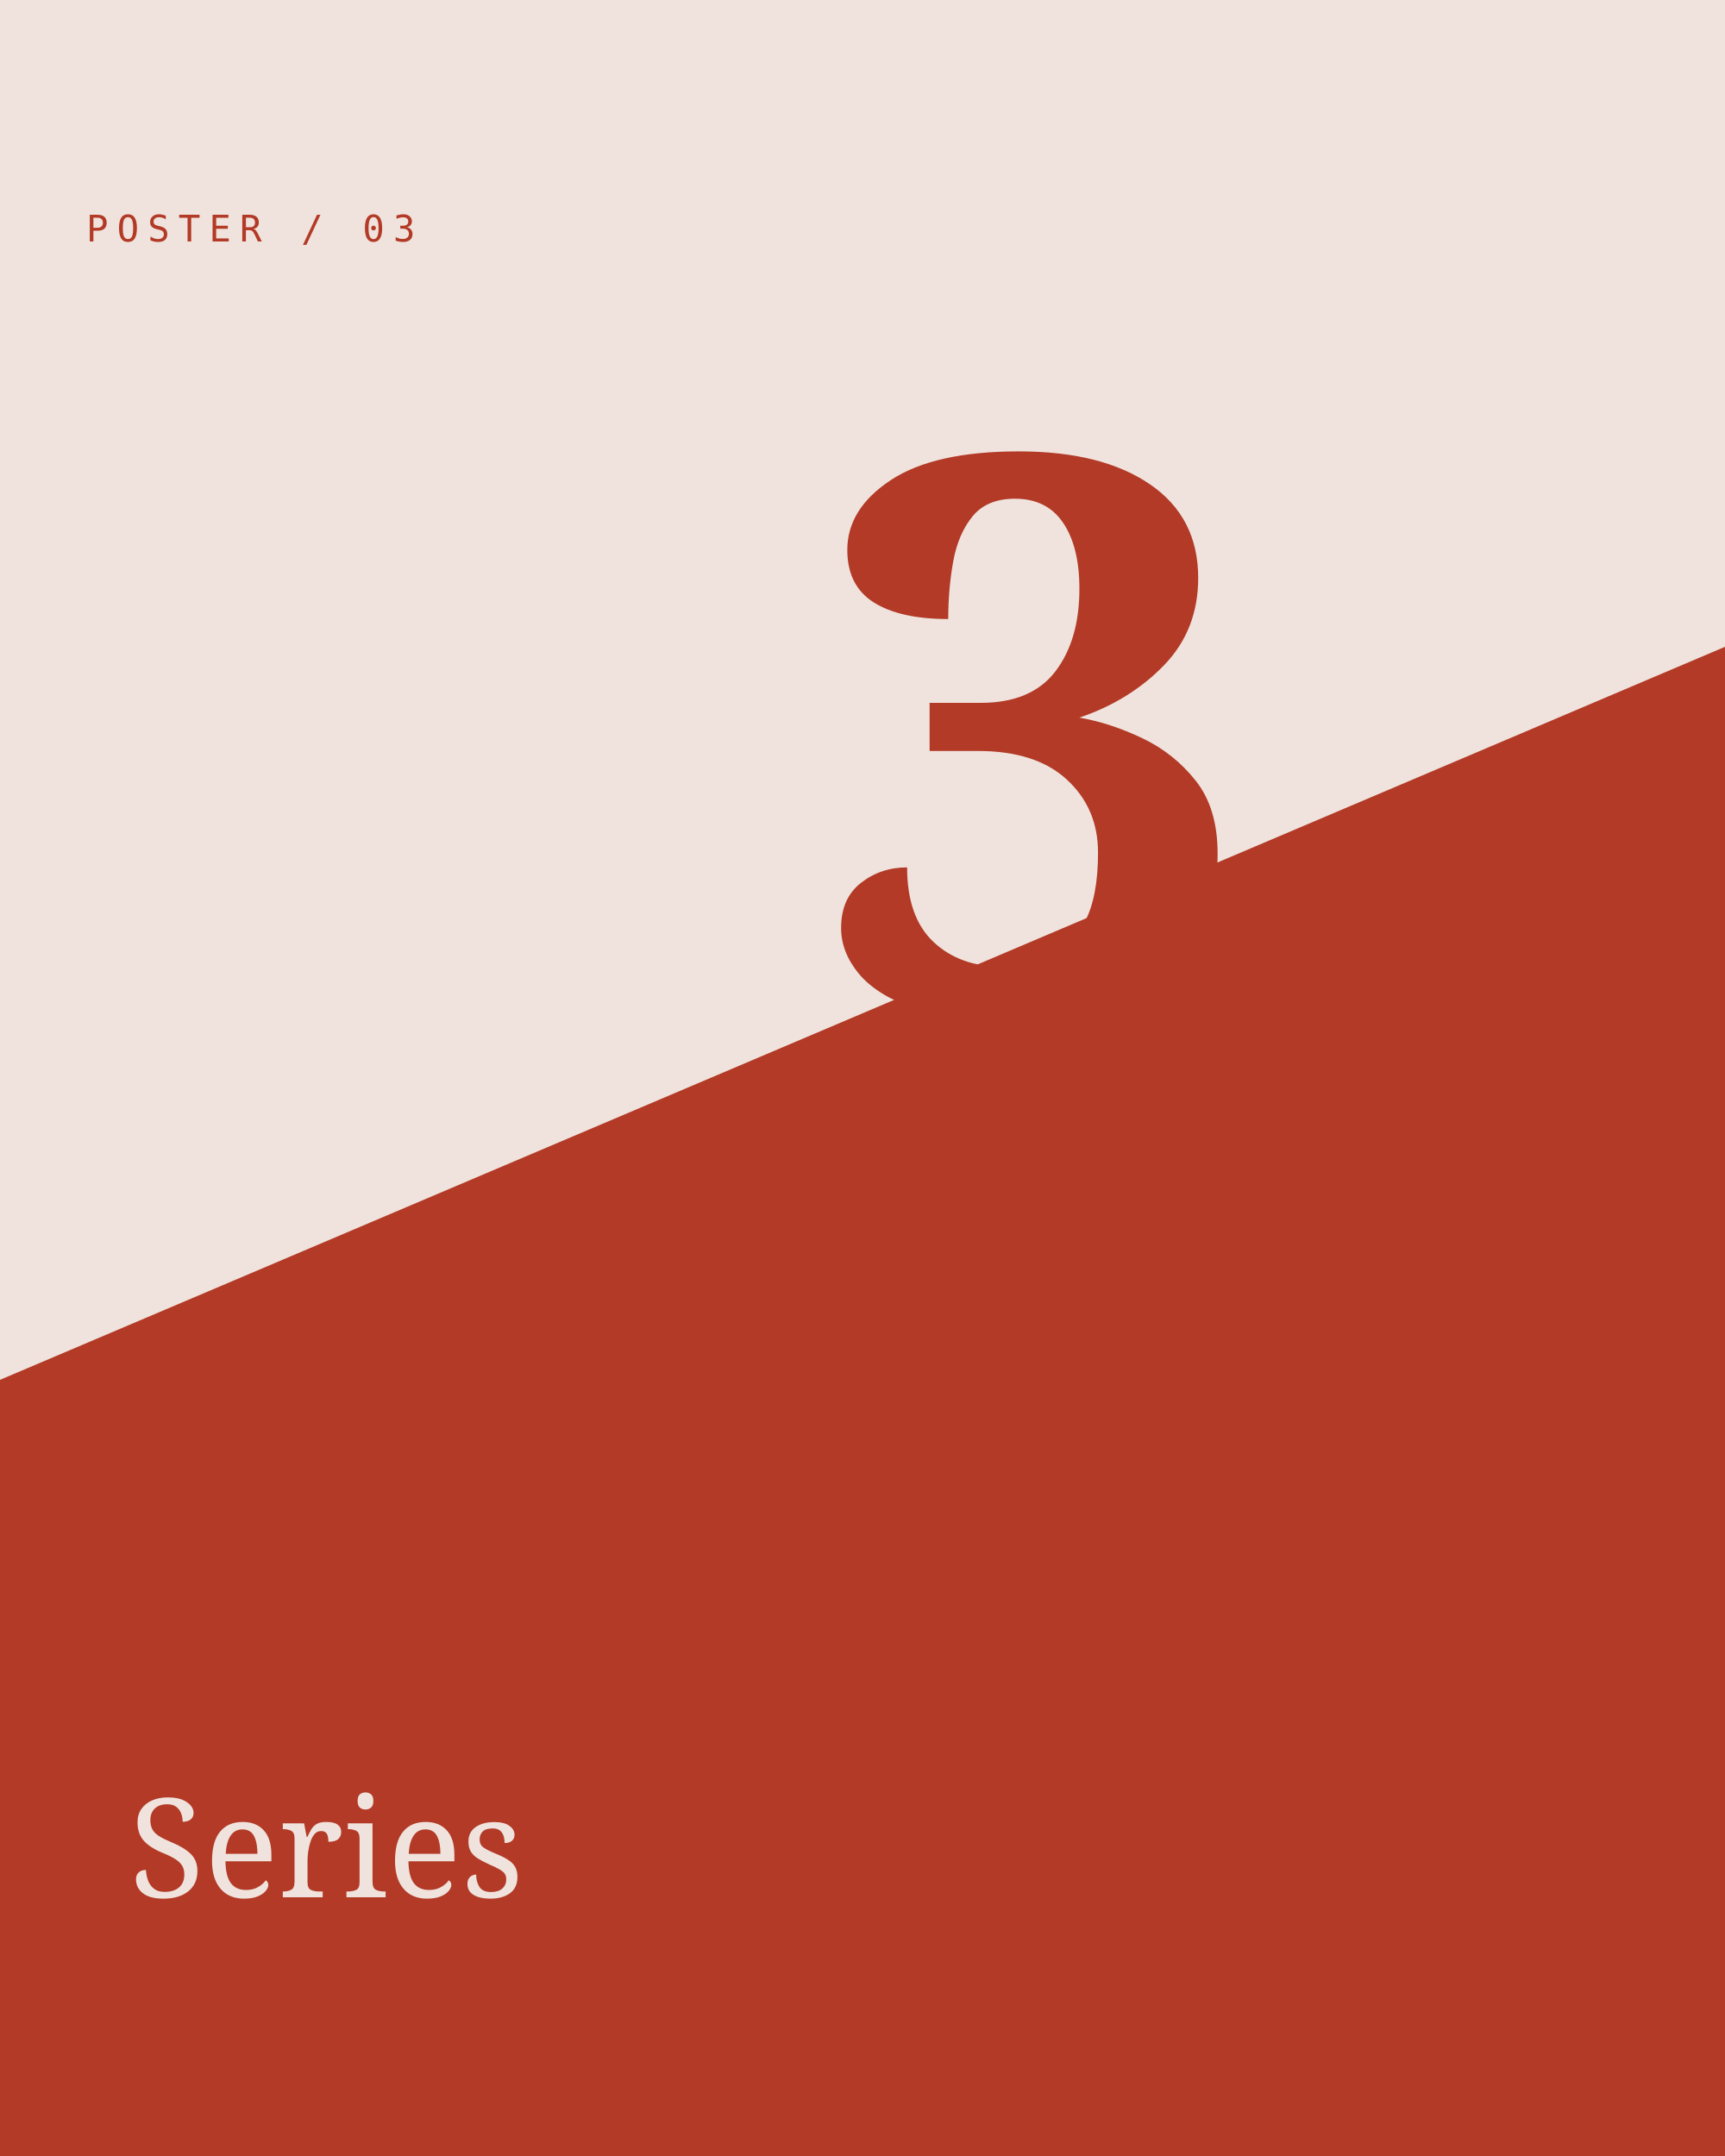
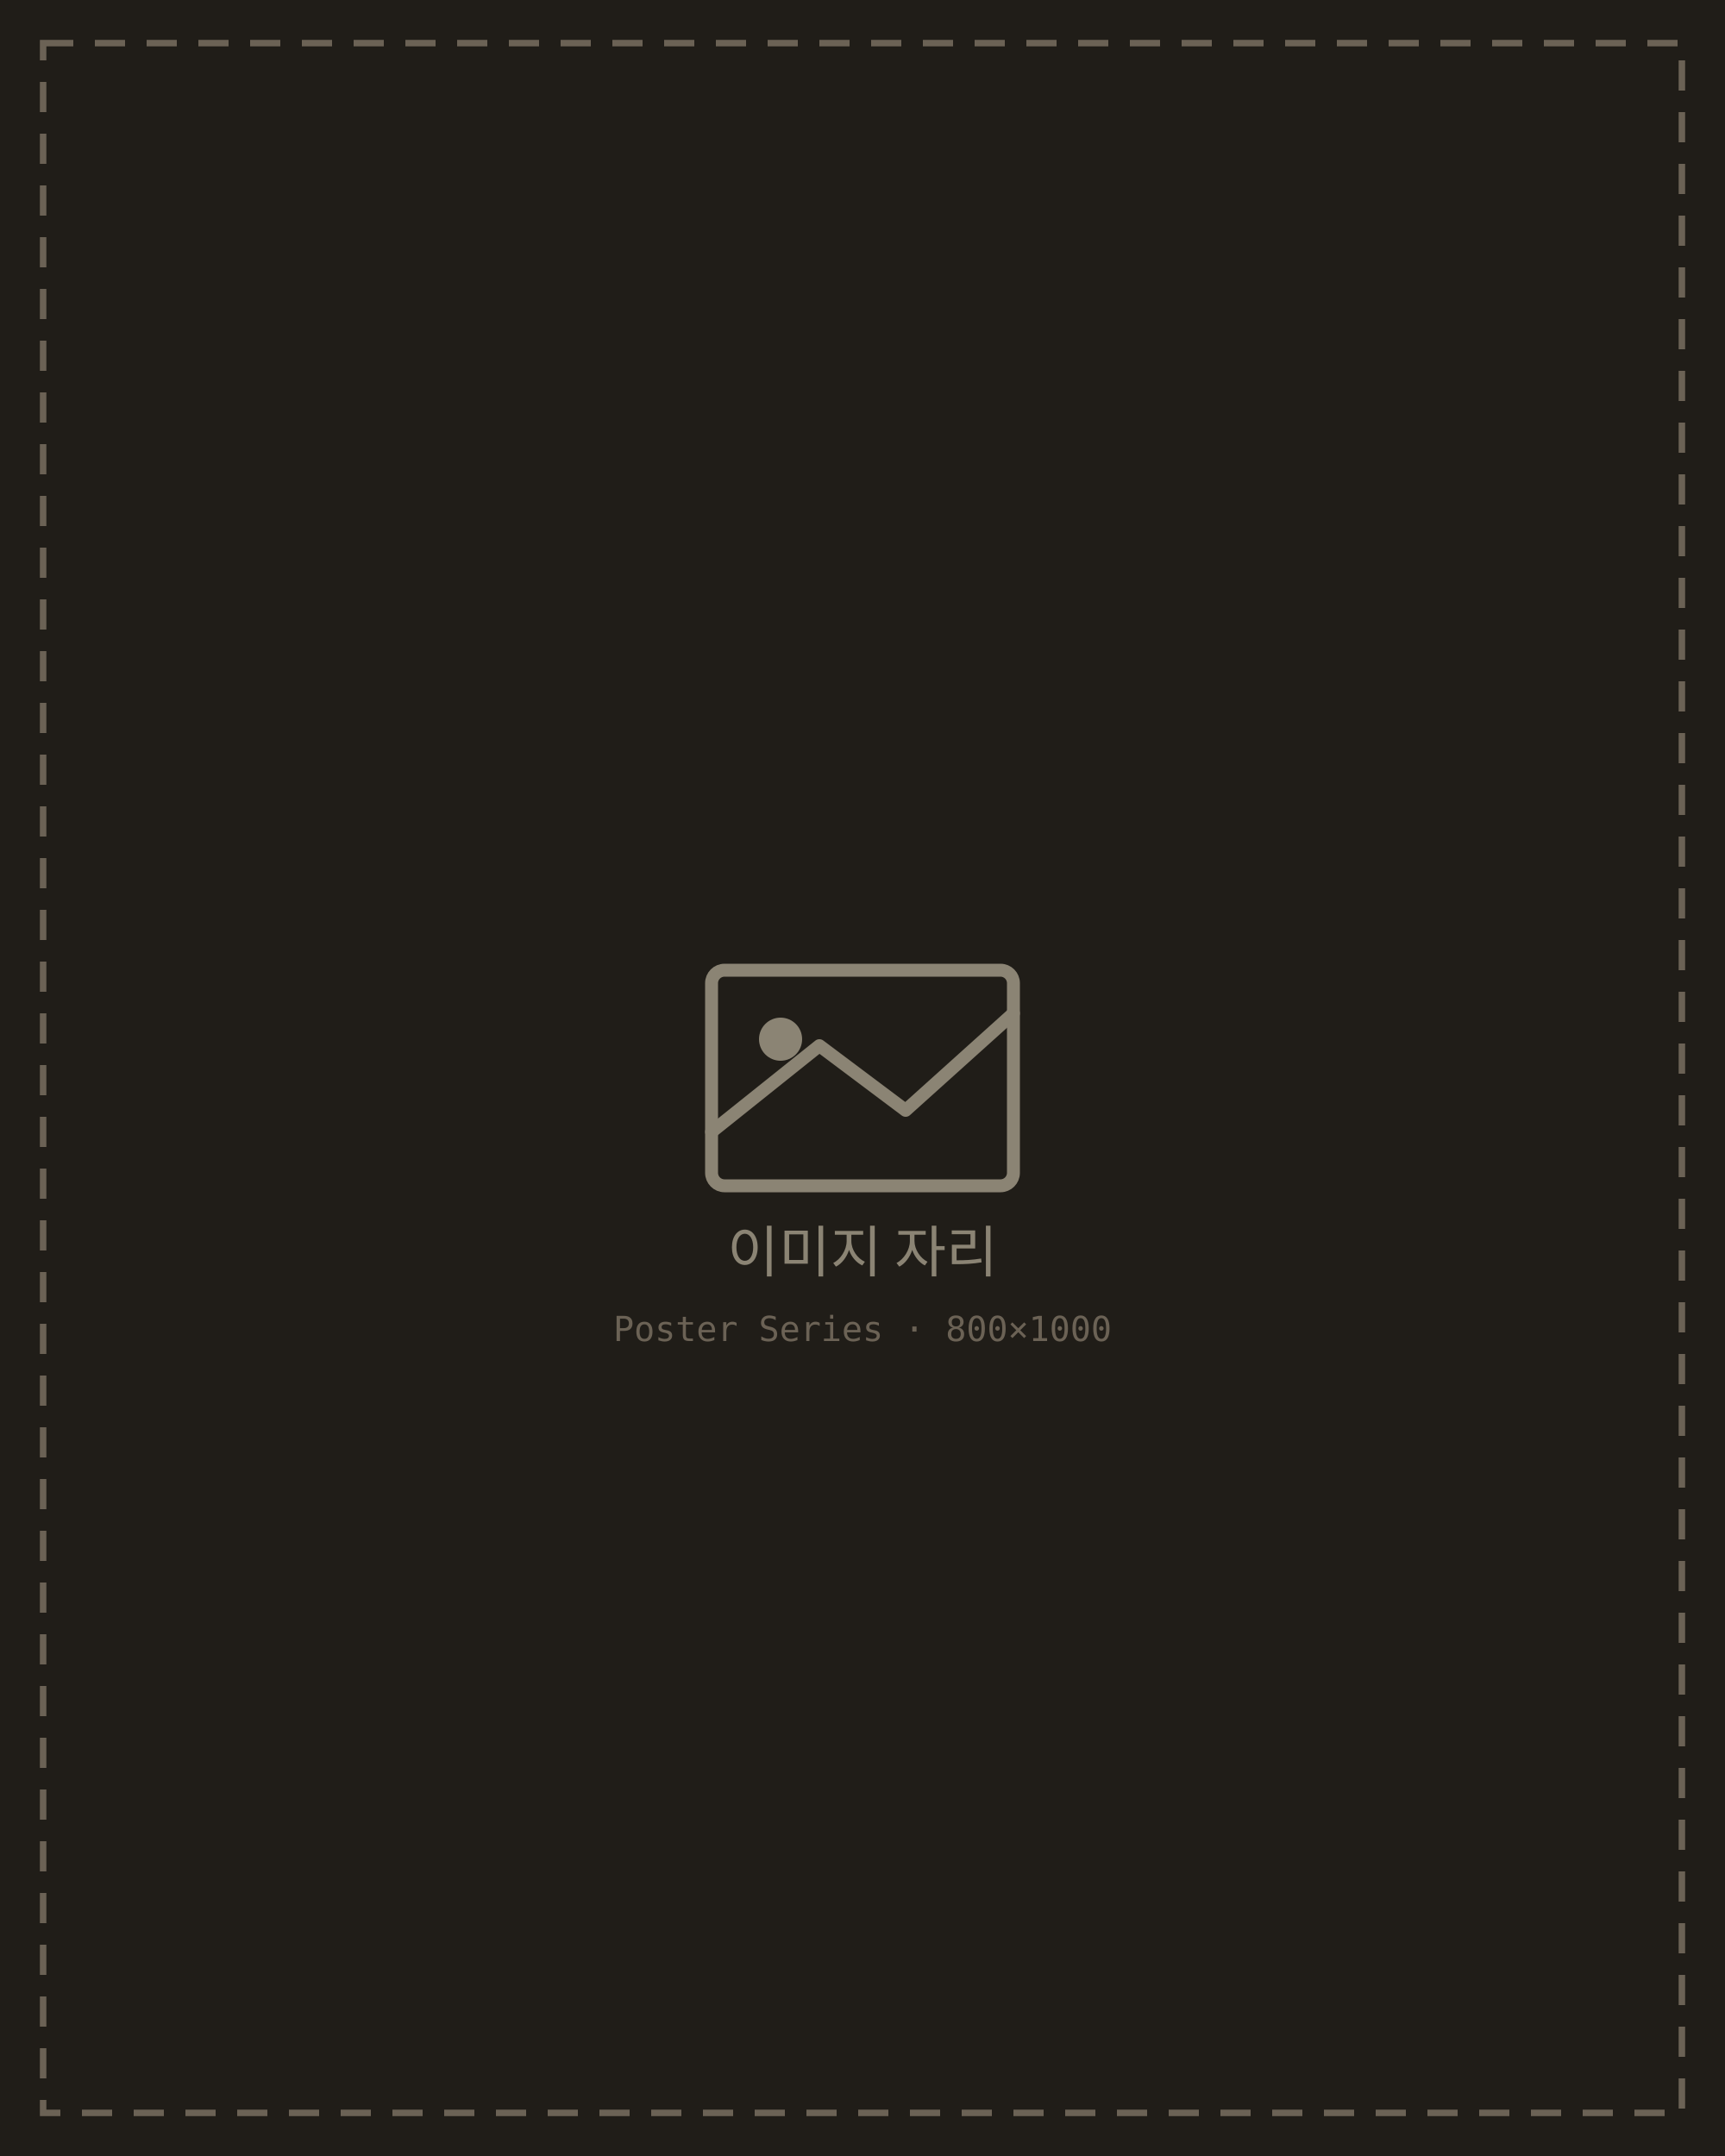
- <svg xmlns="http://www.w3.org/2000/svg" viewBox="0 0 800 1000" role="img" aria-label="graphic placeholder">
-   <rect width="800" height="1000" fill="#f0e3dd" />
-   <path d="M0 640 L800 300 L800 1000 L0 1000 Z" fill="#b23a26" />
-   <text x="40" y="112" font-family="ui-monospace,monospace" font-size="17" letter-spacing="4" fill="#b23a26">POSTER / 03</text>
-   <text x="380" y="470" font-family="Georgia,serif" font-size="360" font-weight="700" fill="#b23a26">3</text>
-   <text x="60" y="880" font-family="Georgia,serif" font-size="64" fill="#f0e3dd">Series</text>
-   <text x="40" y="962" font-family="ui-monospace,Menlo,monospace" font-size="15" letter-spacing="3" fill="#b23a26" opacity="0.7">DUMMY — REPLACE</text>
+ <svg xmlns="http://www.w3.org/2000/svg" viewBox="0 0 800 1000" role="img" aria-label="이미지 자리 - Poster Series">
+   <rect width="800" height="1000" fill="#201d18" />
+   <rect x="20" y="20" width="760" height="960" fill="none" stroke="#6b6255" stroke-width="3" stroke-dasharray="14 10" />
+   <g stroke="#8b8474" stroke-width="6" fill="none" stroke-linejoin="round" stroke-linecap="round">
+     <rect x="330" y="450" width="140" height="100" rx="6" />
+     <circle cx="362" cy="482" r="10" fill="#8b8474" stroke="none" />
+     <path d="M330 525 L380 485 L420 515 L470 470" />
+   </g>
+   <text x="400" y="590" font-family="ui-monospace,Menlo,monospace" font-size="26" fill="#8b8474" text-anchor="middle">이미지 자리</text>
+   <text x="400" y="622" font-family="ui-monospace,Menlo,monospace" font-size="16" fill="#6b6255" text-anchor="middle">Poster Series · 800×1000</text>
</svg>
